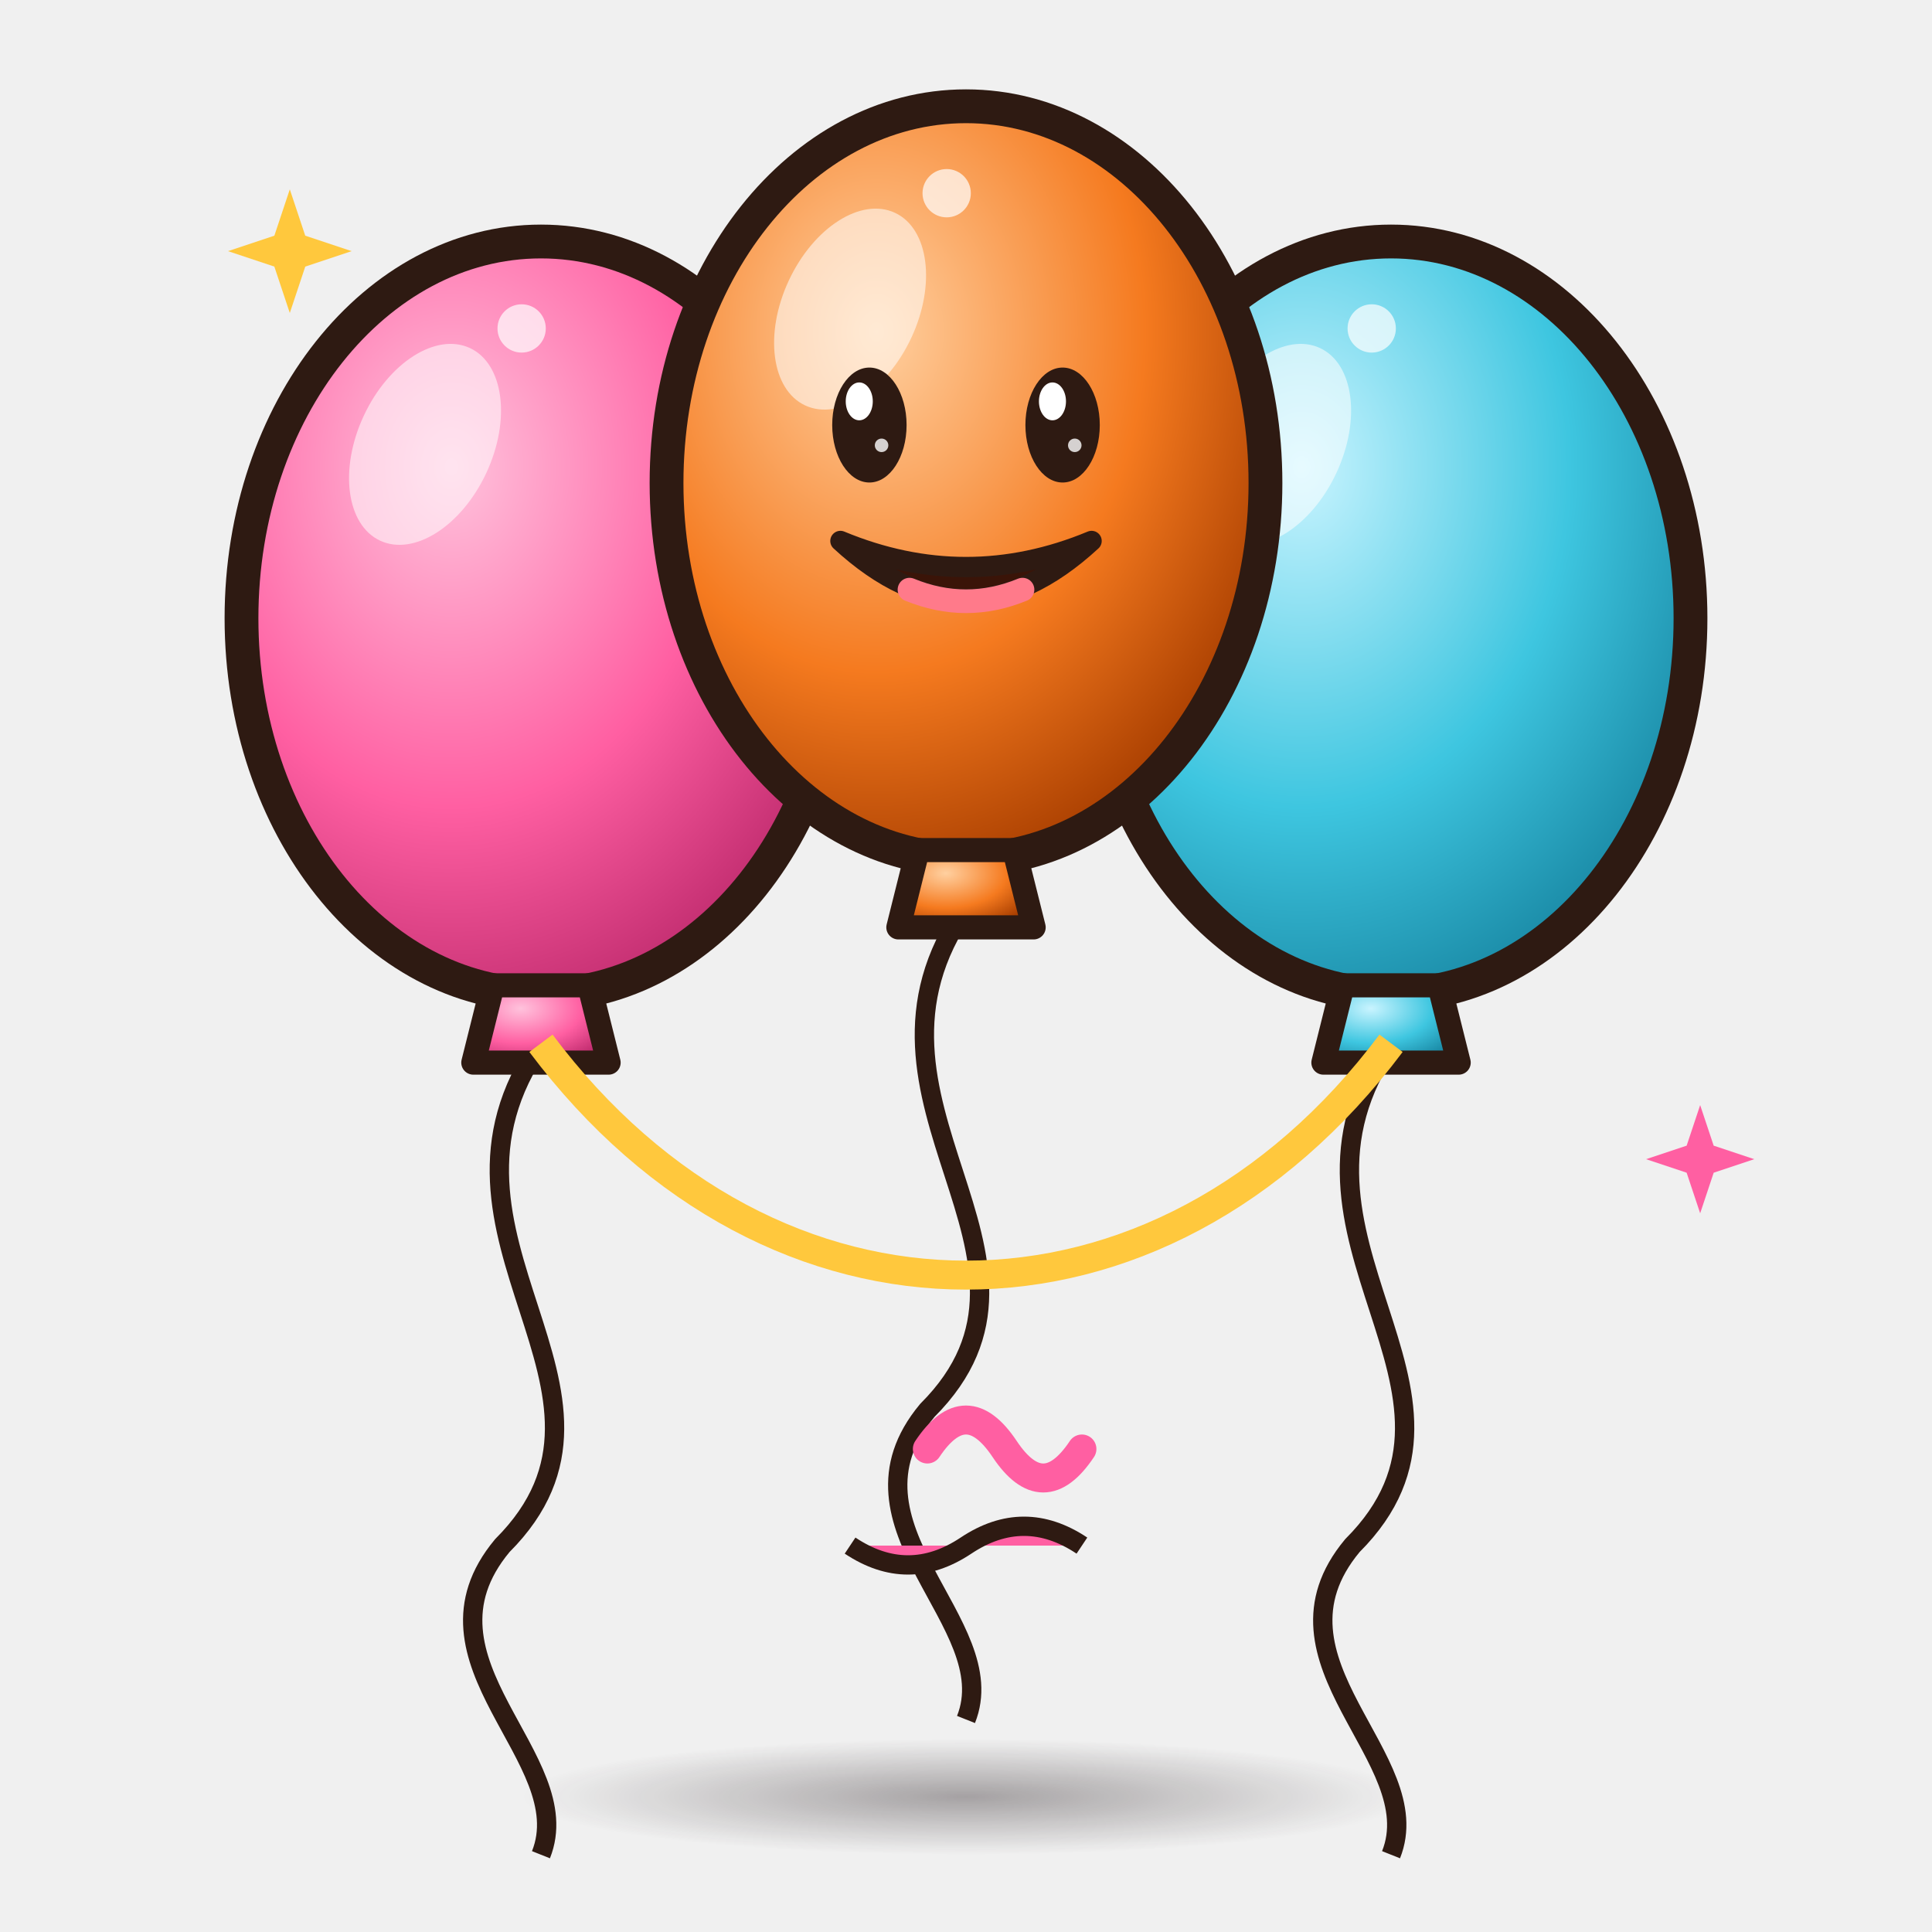
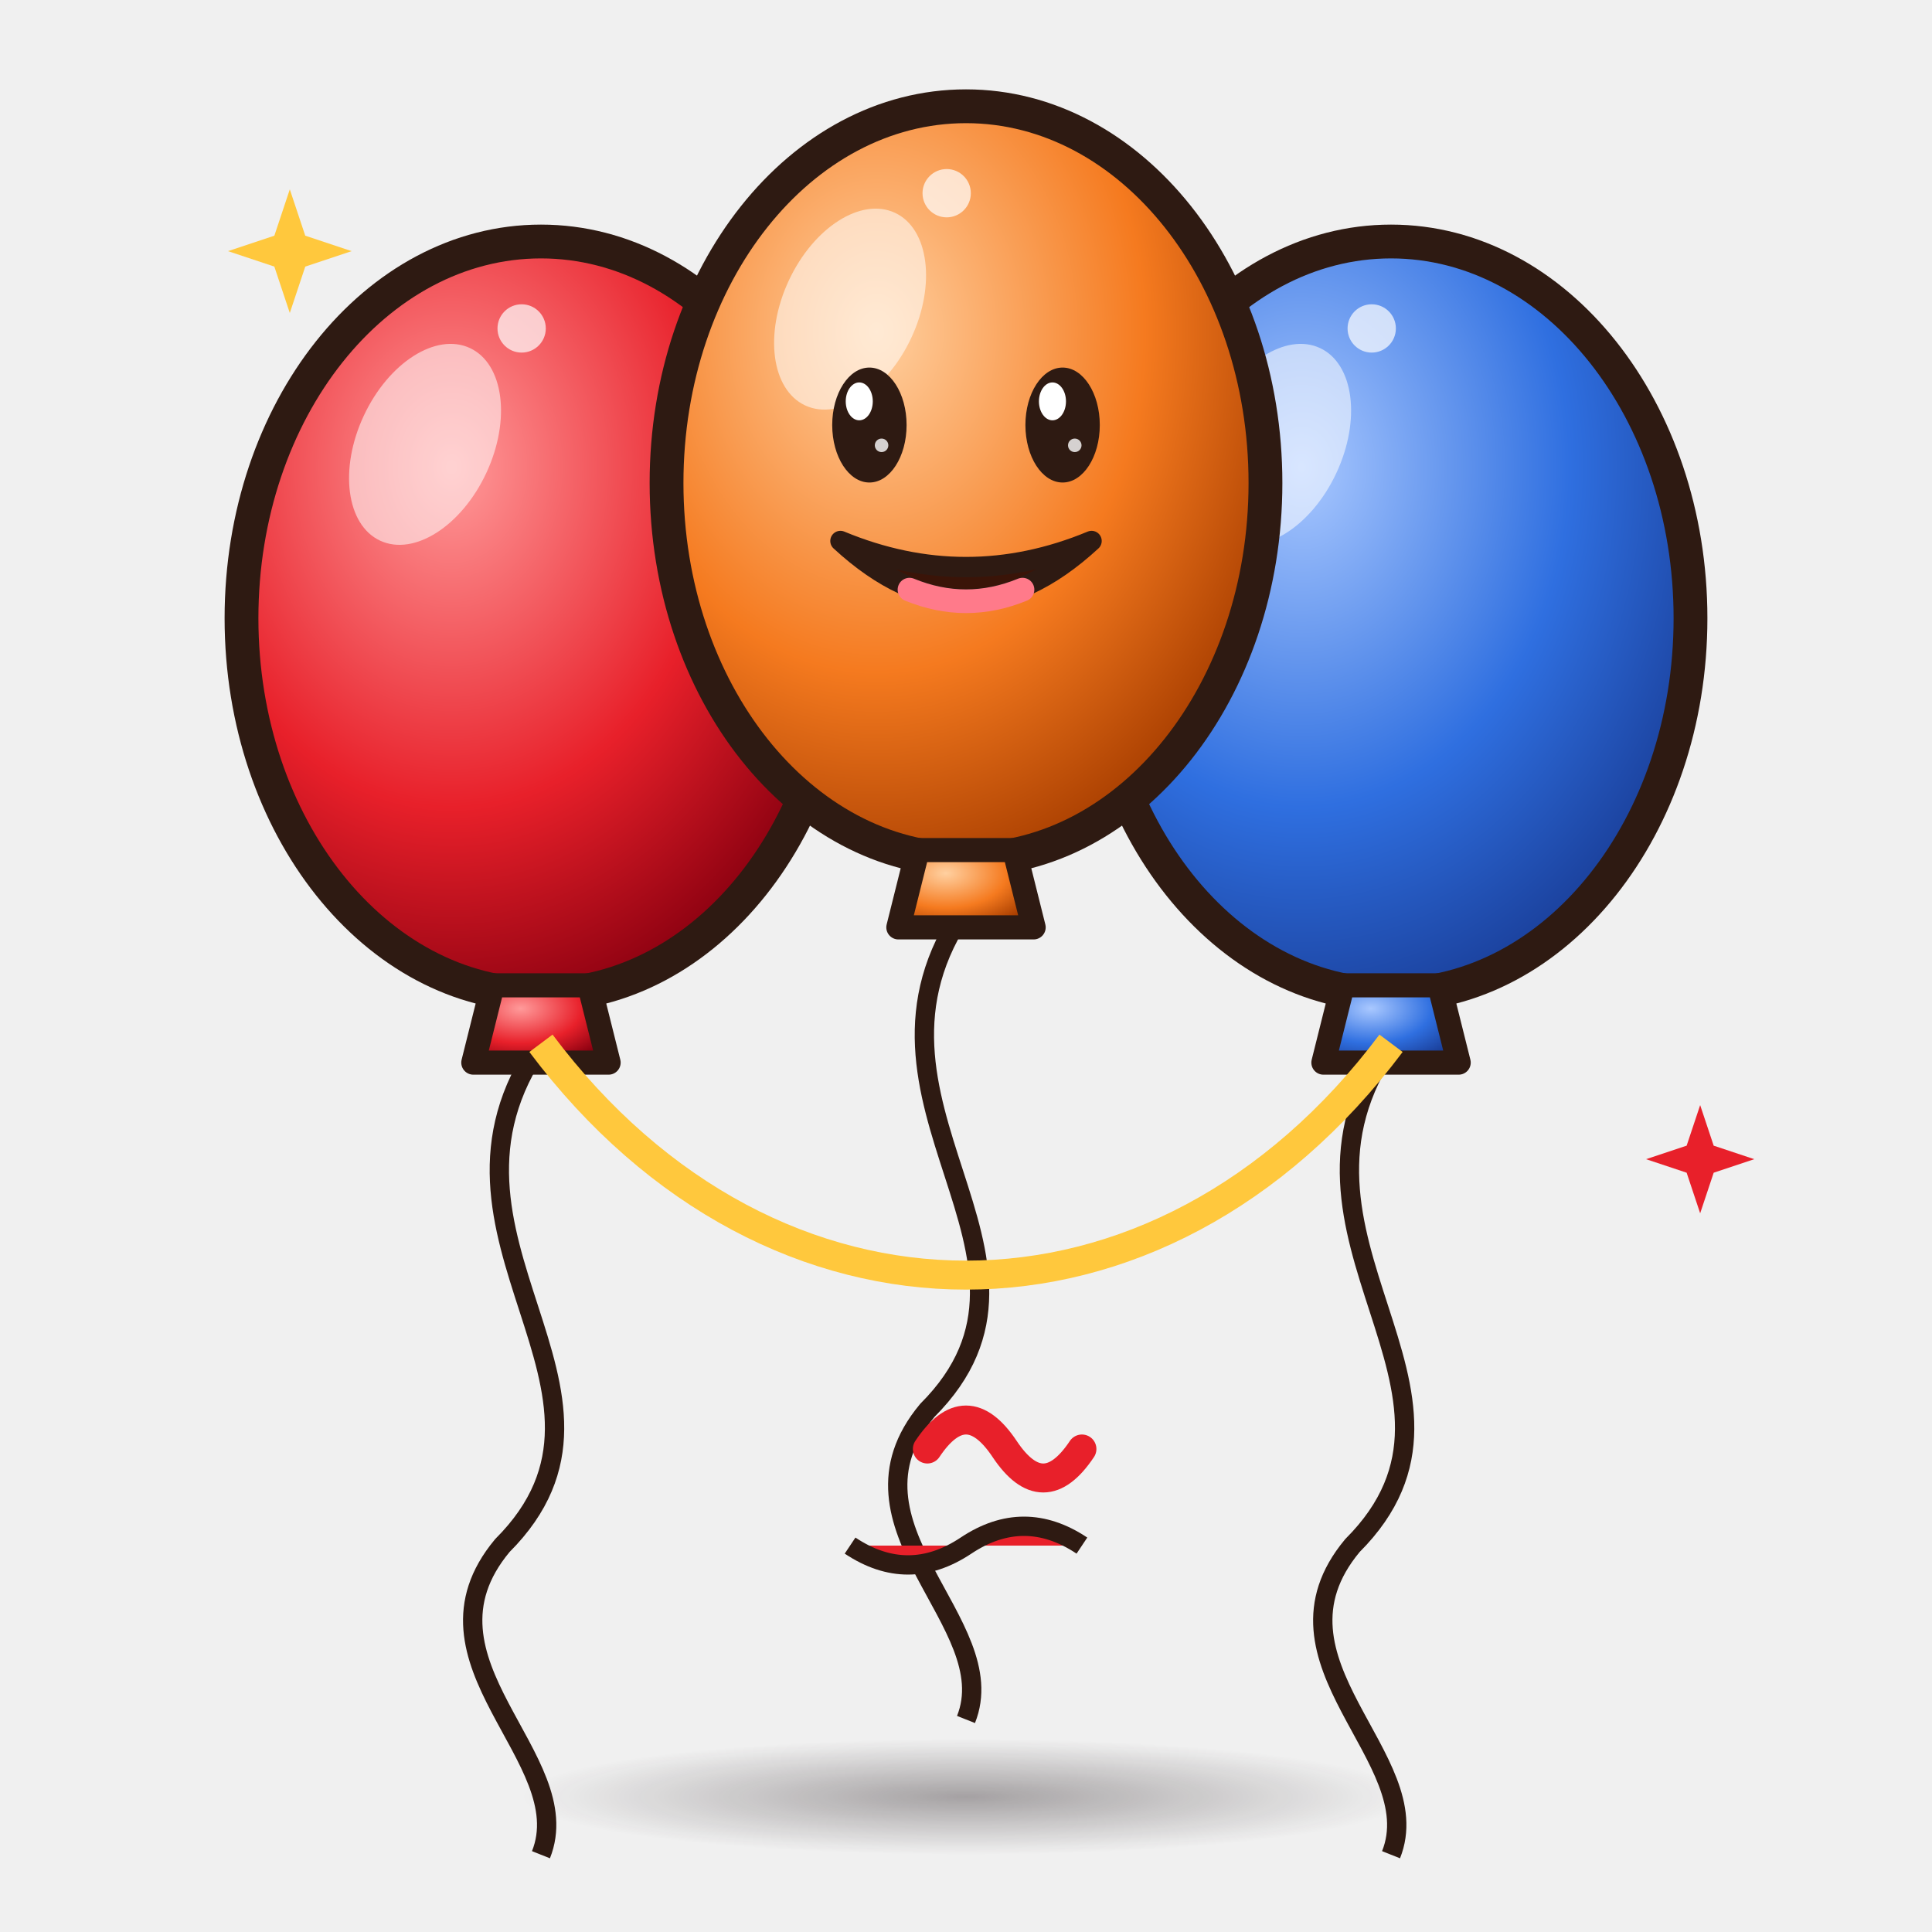
<svg xmlns="http://www.w3.org/2000/svg" viewBox="0 0 200 200">
  <defs>
    <radialGradient id="sh" cx="0.5" cy="0.5" r="0.5">
      <stop offset="0" stop-color="#1a1014" stop-opacity="0.35" />
      <stop offset="1" stop-color="#1a1014" stop-opacity="0" />
    </radialGradient>
    <radialGradient id="pk" cx="0.35" cy="0.3" r="0.75">
-       <stop offset="0" stop-color="#ffc2dc" />
-       <stop offset="0.6" stop-color="#ff5fa2" />
-       <stop offset="1" stop-color="#c22d70" />
+       <stop offset="0" stop-color="#ff9a9a" />
+       <stop offset="0.6" stop-color="#e8202a" />
+       <stop offset="1" stop-color="#8a0010" />
    </radialGradient>
    <radialGradient id="cy" cx="0.35" cy="0.3" r="0.75">
-       <stop offset="0" stop-color="#c9f4ff" />
-       <stop offset="0.6" stop-color="#3ec6e0" />
-       <stop offset="1" stop-color="#1a8aa6" />
+       <stop offset="0" stop-color="#a9c8ff" />
+       <stop offset="0.6" stop-color="#2f6fe0" />
+       <stop offset="1" stop-color="#1a3f9a" />
    </radialGradient>
    <radialGradient id="orr" cx="0.35" cy="0.3" r="0.75">
      <stop offset="0" stop-color="#ffd0a0" />
      <stop offset="0.6" stop-color="#f57a1f" />
      <stop offset="1" stop-color="#a83e00" />
    </radialGradient>
  </defs>
  <ellipse cx="100" cy="186" rx="46" ry="6" fill="url(#sh)" />
  <path d="M56 108C42 128 68 144 52 160C42 172 60 182 56 192" fill="none" stroke="#2e1a12" stroke-width="2" />
  <ellipse cx="56" cy="64" rx="31" ry="39" fill="url(#pk)" stroke="#2e1a12" stroke-width="3.5" />
  <path d="M51 102L61 102L63 110L49 110Z" fill="url(#pk)" stroke="#2e1a12" stroke-width="2.5" stroke-linejoin="round" />
  <ellipse cx="44" cy="46" rx="7" ry="11" fill="#fff" opacity=".55" transform="rotate(25 44 46)" />
  <circle cx="54" cy="34" r="2.5" fill="#fff" opacity=".7" />
  <path d="M144 108C130 128 156 144 140 160C130 172 148 182 144 192" fill="none" stroke="#2e1a12" stroke-width="2" />
  <ellipse cx="144" cy="64" rx="31" ry="39" fill="url(#cy)" stroke="#2e1a12" stroke-width="3.5" />
  <path d="M139 102L149 102L151 110L137 110Z" fill="url(#cy)" stroke="#2e1a12" stroke-width="2.5" stroke-linejoin="round" />
  <ellipse cx="132" cy="46" rx="7" ry="11" fill="#fff" opacity=".55" transform="rotate(25 132 46)" />
  <circle cx="142" cy="34" r="2.5" fill="#fff" opacity=".7" />
  <path d="M100 94C86 114 112 130 96 146C86 158 104 168 100 178" fill="none" stroke="#2e1a12" stroke-width="2" />
  <ellipse cx="100" cy="50" rx="31" ry="39" fill="url(#orr)" stroke="#2e1a12" stroke-width="3.5" />
  <path d="M95 88L105 88L107 96L93 96Z" fill="url(#orr)" stroke="#2e1a12" stroke-width="2.5" stroke-linejoin="round" />
  <ellipse cx="88" cy="32" rx="7" ry="11" fill="#fff" opacity=".55" transform="rotate(25 88 32)" />
  <circle cx="98" cy="20" r="2.5" fill="#fff" opacity=".7" />
  <g transform="translate(90 44) scale(0.7)">
    <ellipse rx="5.5" ry="8.5" fill="#2e1a12" />
    <ellipse cx="-1.5" cy="-3.5" rx="2" ry="2.8" fill="#fff" />
    <circle cx="1.8" cy="3" r="1" fill="#fff" opacity=".8" />
  </g>
  <g transform="translate(110 44) scale(0.7)">
    <ellipse rx="5.5" ry="8.5" fill="#2e1a12" />
    <ellipse cx="-1.5" cy="-3.5" rx="2" ry="2.8" fill="#fff" />
    <circle cx="1.8" cy="3" r="1" fill="#fff" opacity=".8" />
  </g>
  <path d="M87 56Q100 68 113 56Q100 61.4 87 56Z" fill="#3a1408" stroke="#2e1a12" stroke-width="2.1" stroke-linejoin="round" />
  <path d="M94.15 61.04Q100 63.44 105.85 61.04" fill="none" stroke="#ff7a8a" stroke-width="2.45" stroke-linecap="round" />
  <path d="M56 108C80 140 120 140 144 108" fill="none" stroke="#ffc83d" stroke-width="3" />
-   <path d="M96 150q4-6 8 0t8 0" fill="none" stroke="#ff5fa2" stroke-width="3" stroke-linecap="round" />
-   <path d="M88 160q6 4 12 0q6-4 12 0" fill="#ff5fa2" stroke="#2e1a12" stroke-width="2" />
+   <path d="M96 150q4-6 8 0t8 0" fill="none" stroke="#e8202a" stroke-width="3" stroke-linecap="round" />
+   <path d="M88 160q6 4 12 0q6-4 12 0" fill="#e8202a" stroke="#2e1a12" stroke-width="2" />
  <path transform="translate(30 26) scale(0.8)" d="M0-8L2-2L8 0L2 2L0 8L-2 2L-8 0L-2-2Z" fill="#ffc83d" />
-   <path transform="translate(176 120) scale(0.7)" d="M0-8L2-2L8 0L2 2L0 8L-2 2L-8 0L-2-2Z" fill="#ff5fa2" />
+   <path transform="translate(176 120) scale(0.7)" d="M0-8L2-2L8 0L2 2L0 8L-2 2L-8 0L-2-2Z" fill="#e8202a" />
</svg>
